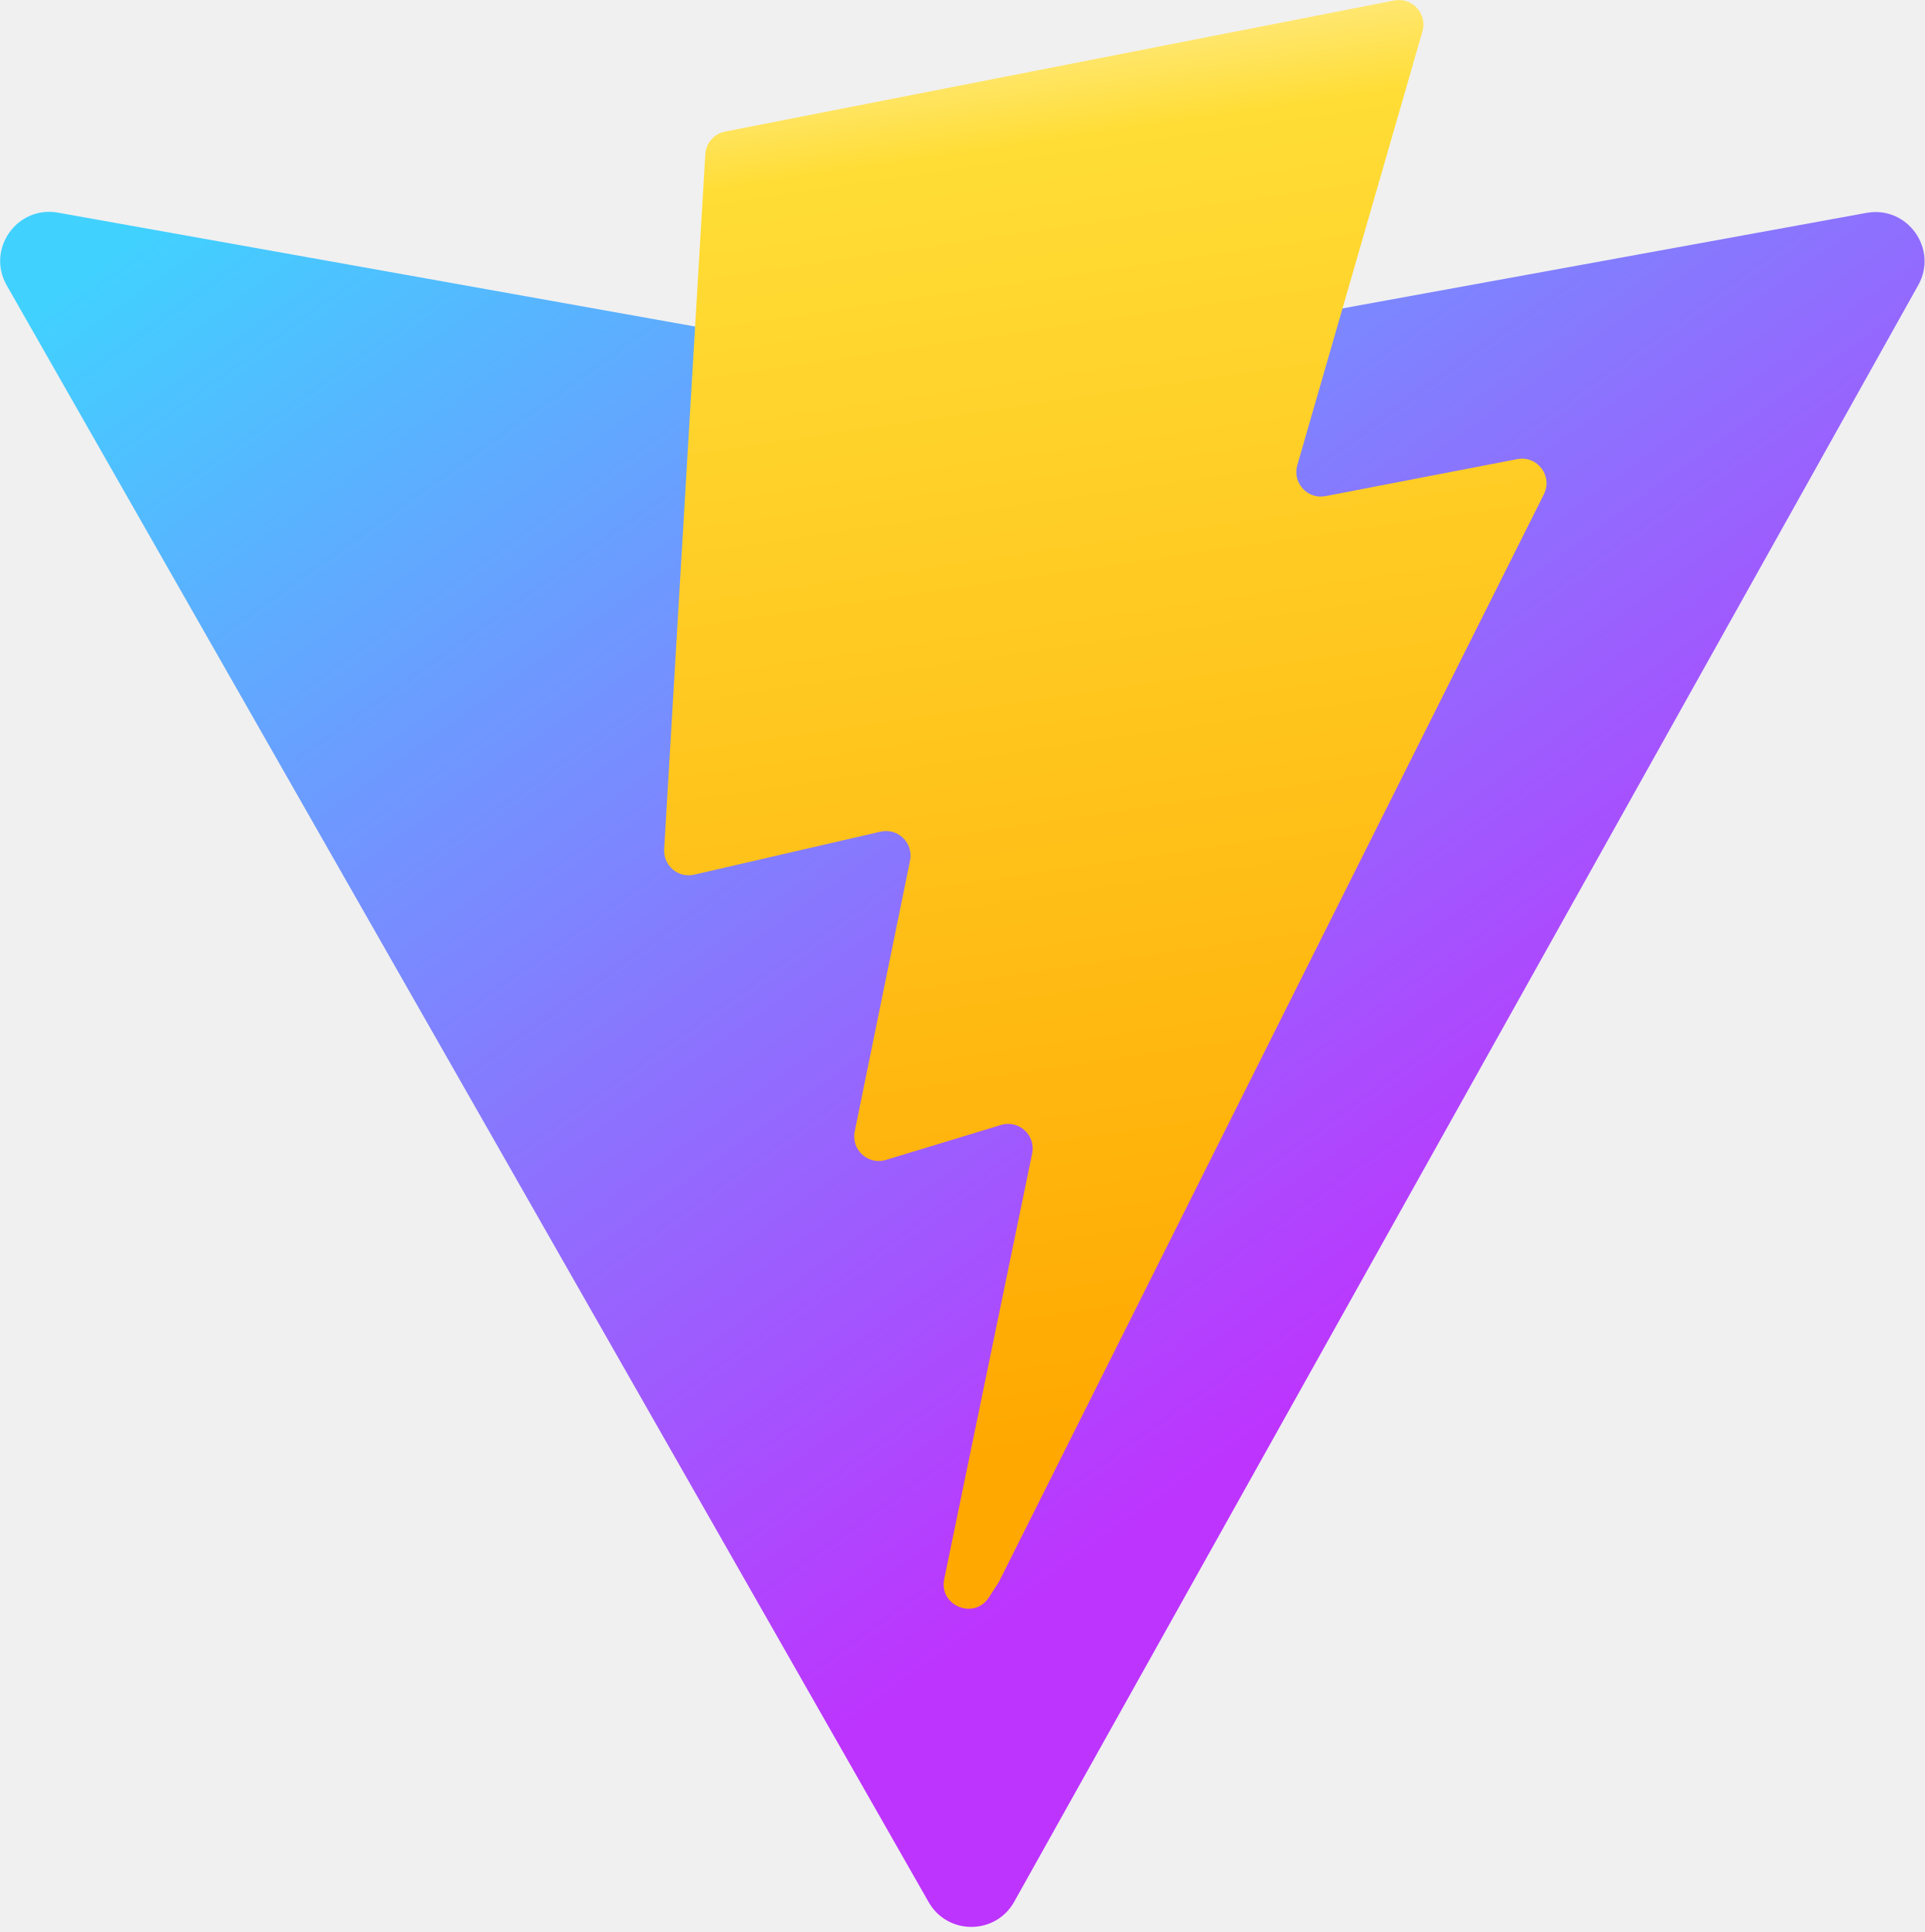
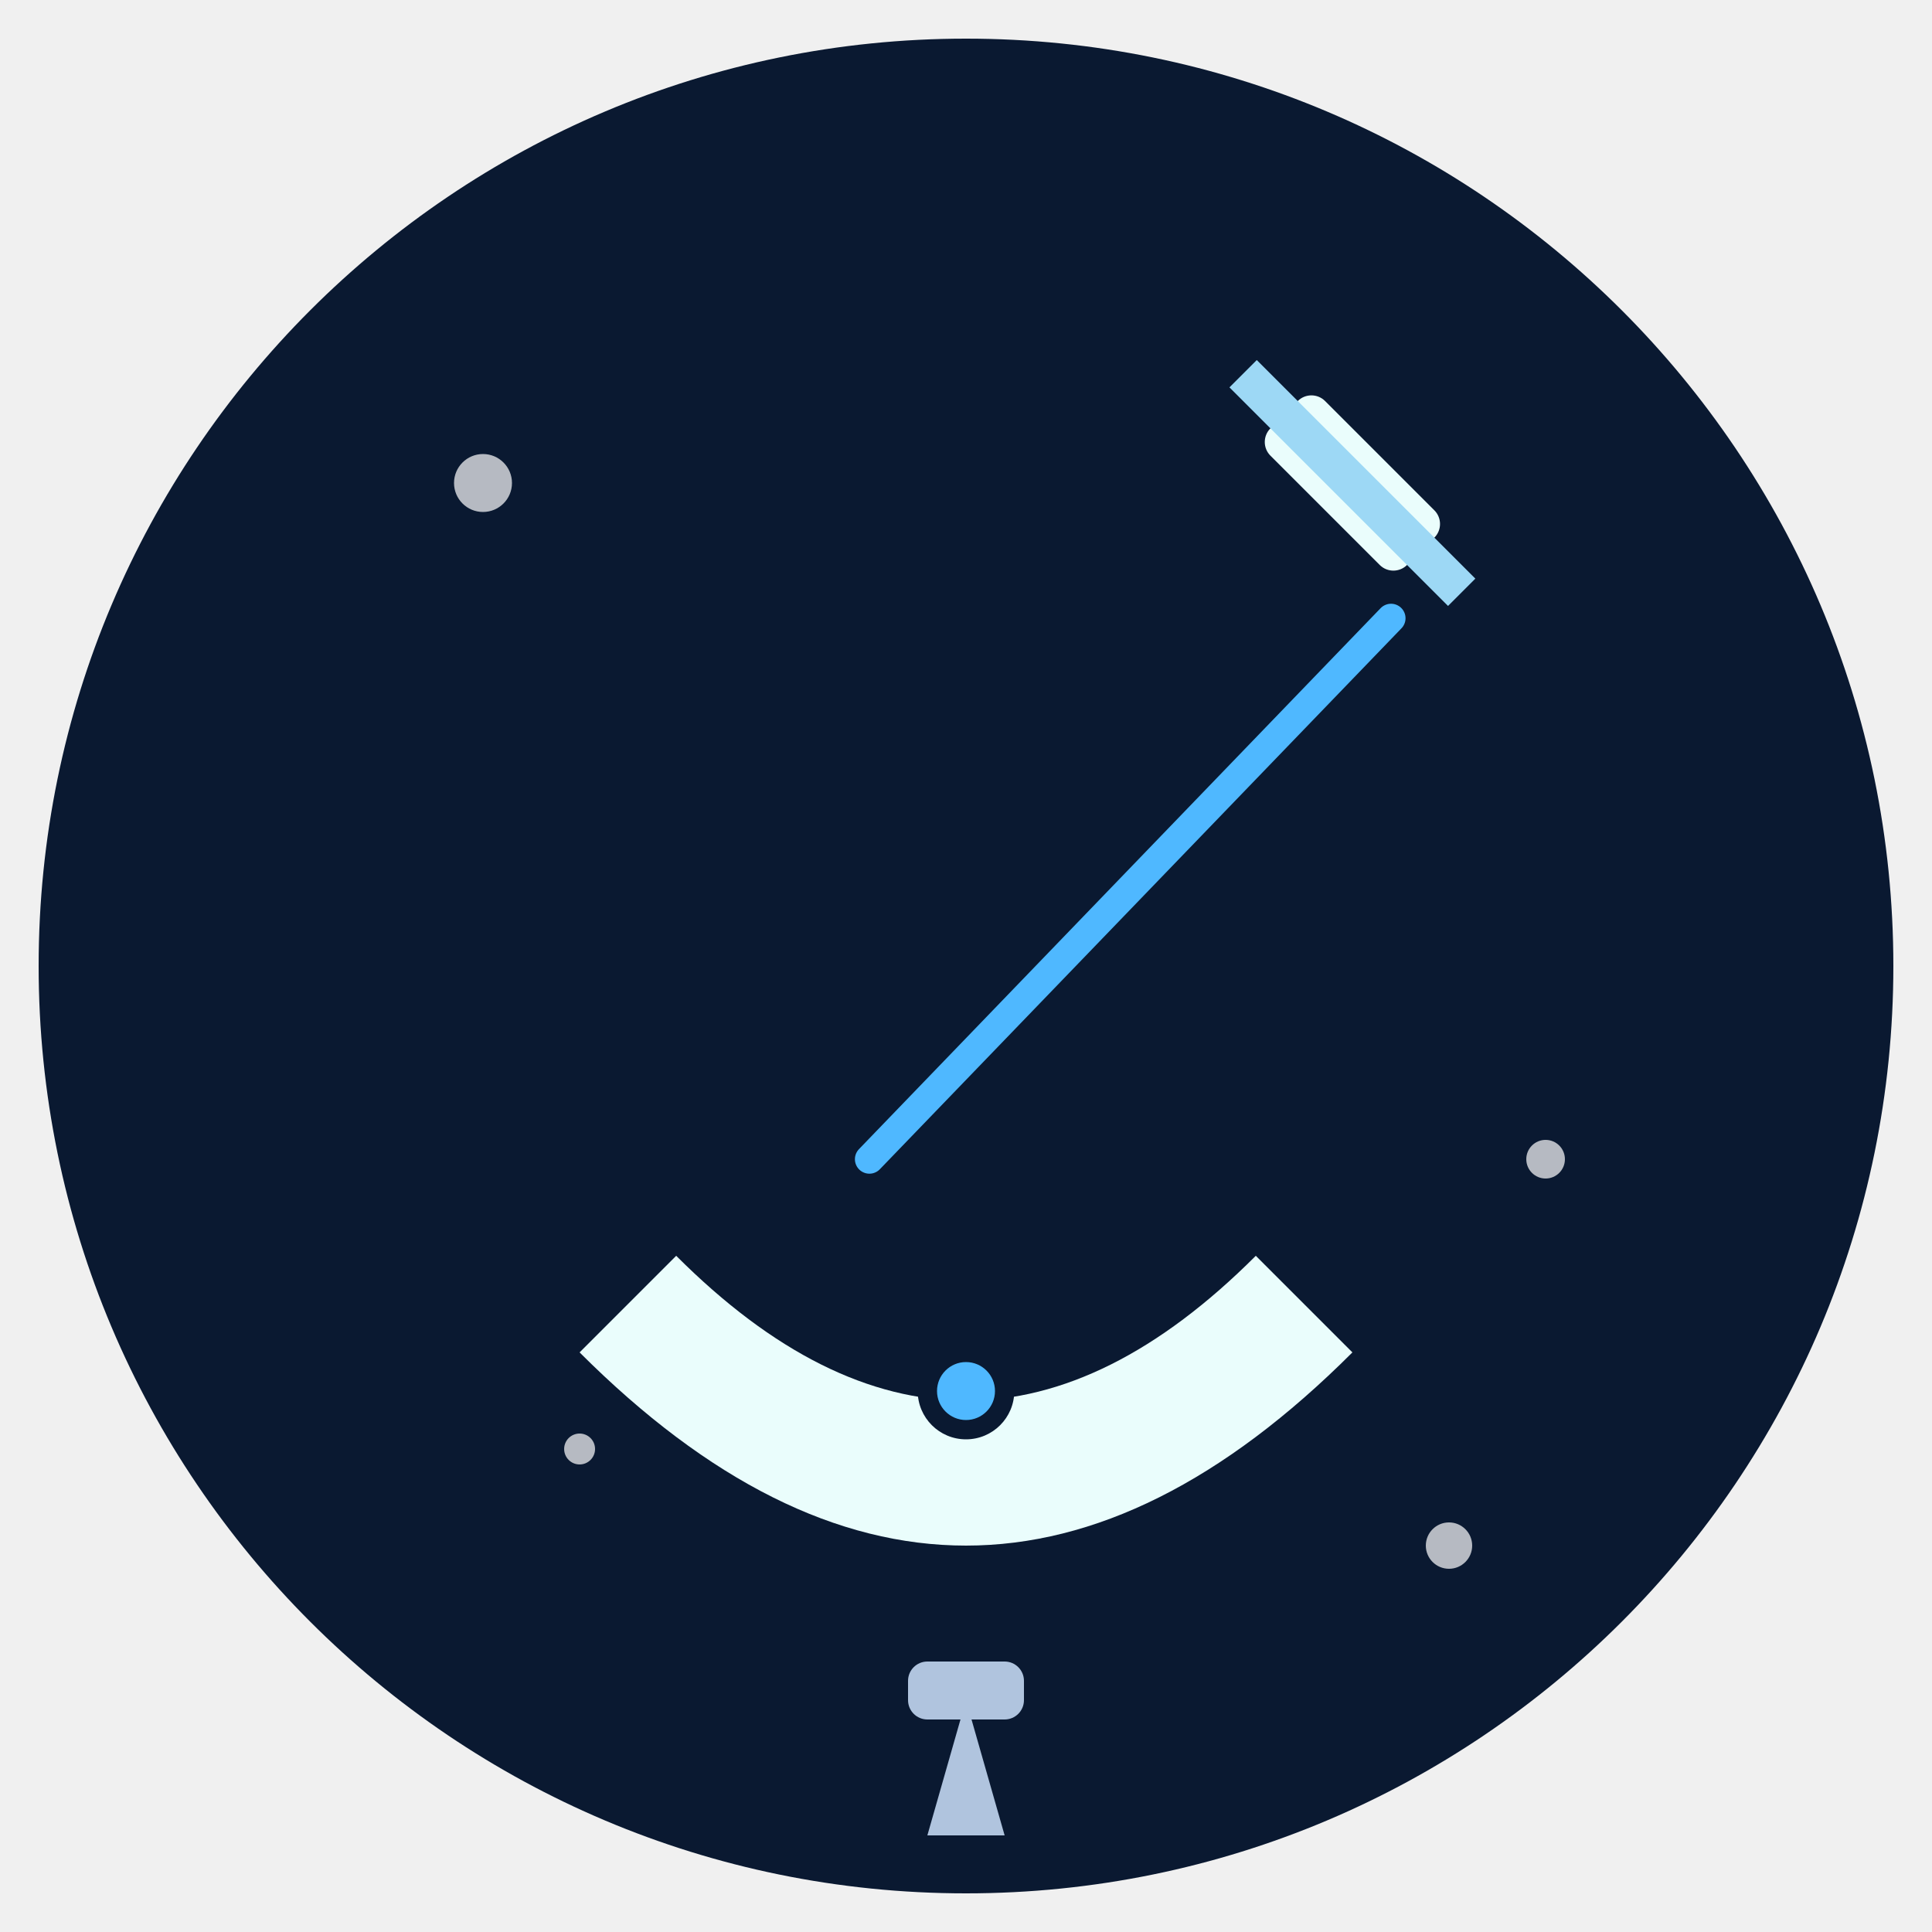
- <svg xmlns="http://www.w3.org/2000/svg" aria-hidden="true" role="img" class="iconify iconify--logos" width="31.88" height="32" preserveAspectRatio="xMidYMid meet" viewBox="0 0 256 257">
-   <defs>
-     <linearGradient id="IconifyId1813088fe1fbc01fb466" x1="-.828%" x2="57.636%" y1="7.652%" y2="78.411%">
-       <stop offset="0%" stop-color="#41D1FF" />
-       <stop offset="100%" stop-color="#BD34FE" />
-     </linearGradient>
-     <linearGradient id="IconifyId1813088fe1fbc01fb467" x1="43.376%" x2="50.316%" y1="2.242%" y2="89.03%">
-       <stop offset="0%" stop-color="#FFEA83" />
-       <stop offset="8.333%" stop-color="#FFDD35" />
-       <stop offset="100%" stop-color="#FFA800" />
-     </linearGradient>
-   </defs>
-   <path fill="url(#IconifyId1813088fe1fbc01fb466)" d="M255.153 37.938L134.897 252.976c-2.483 4.44-8.862 4.466-11.382.048L.875 37.958c-2.746-4.814 1.371-10.646 6.827-9.67l120.385 21.517a6.537 6.537 0 0 0 2.322-.004l117.867-21.483c5.438-.991 9.574 4.796 6.877 9.62Z" />
-   <path fill="url(#IconifyId1813088fe1fbc01fb467)" d="M185.432.063L96.44 17.501a3.268 3.268 0 0 0-2.634 3.014l-5.474 92.456a3.268 3.268 0 0 0 3.997 3.378l24.777-5.718c2.318-.535 4.413 1.507 3.936 3.838l-7.361 36.047c-.495 2.426 1.782 4.5 4.151 3.78l15.304-4.649c2.372-.72 4.652 1.36 4.15 3.788l-11.698 56.621c-.732 3.542 3.979 5.473 5.943 2.437l1.313-2.028l72.516-144.72c1.215-2.423-.88-5.186-3.54-4.672l-25.505 4.922c-2.396.462-4.435-1.77-3.759-4.114l16.646-57.705c.677-2.35-1.37-4.583-3.769-4.113Z" />
+ <svg xmlns="http://www.w3.org/2000/svg" width="256" height="256" viewBox="0 0 100 100" version="1.1">
+   <circle cx="50" cy="50" r="48" fill="#0A1931" />
+   <g fill="#FFFFFF" opacity="0.7">
+     <circle cx="25" cy="25" r="1.5" />
+     <circle cx="80" cy="60" r="1" />
+     <circle cx="75" cy="80" r="1.2" />
+     <circle cx="30" cy="75" r="0.8" />
+   </g>
+   <g id="satellite" transform="translate(70, 25) rotate(45)">
+     <rect x="-5" y="-2" width="10" height="4" fill="#EAFDFC" rx="1" />
+     <rect x="-8" y="-1" width="16" height="2" fill="#9DD8F5" />
+   </g>
+   <path d="M 45 60 L 72 32" stroke="#4FB8FF" stroke-width="1.5" fill="none" stroke-linecap="round" />
+   <g id="ground-station">
+     <path d="M 50 88 L 48 95 L 52 95 Z" fill="#B0C4DE" />
+     <rect x="47" y="86" width="6" height="3" fill="#B0C4DE" rx="1" />
+     <path d="M 30 70 Q 50 90 70 70 L 65 65 Q 50 80 35 65 Z" fill="#EAFDFC" />
+     <circle cx="50" cy="72" r="2.5" fill="#0A1931" />
+     <circle cx="50" cy="72" r="1.5" fill="#4FB8FF" />
+   </g>
</svg>
